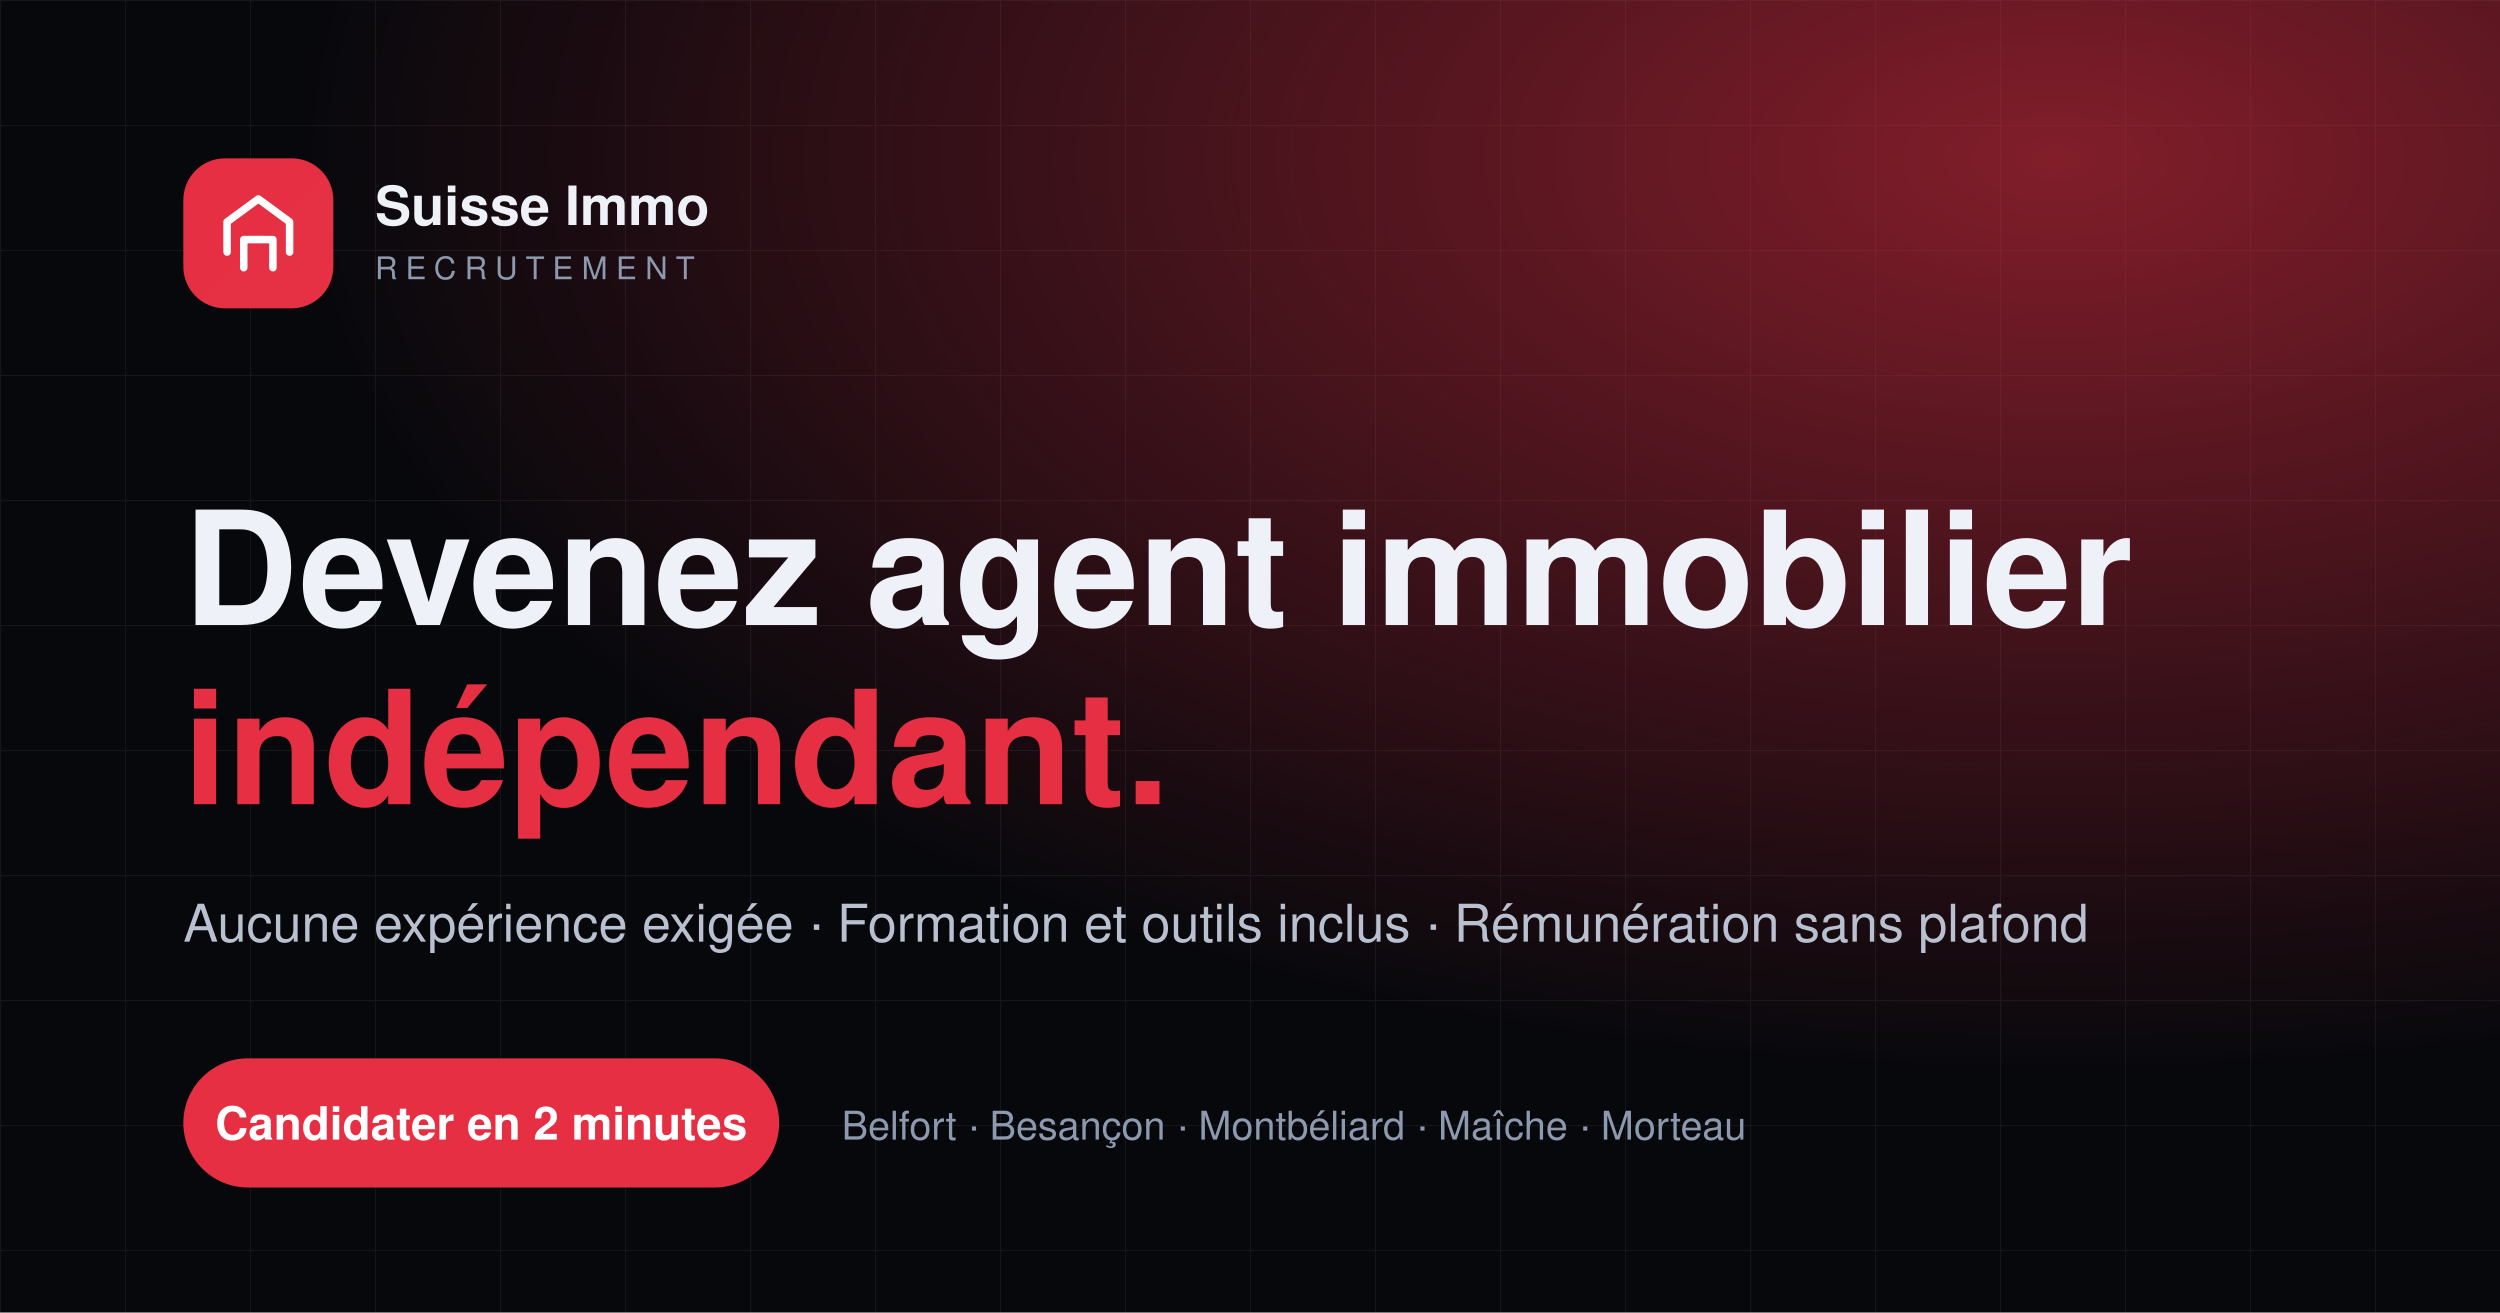
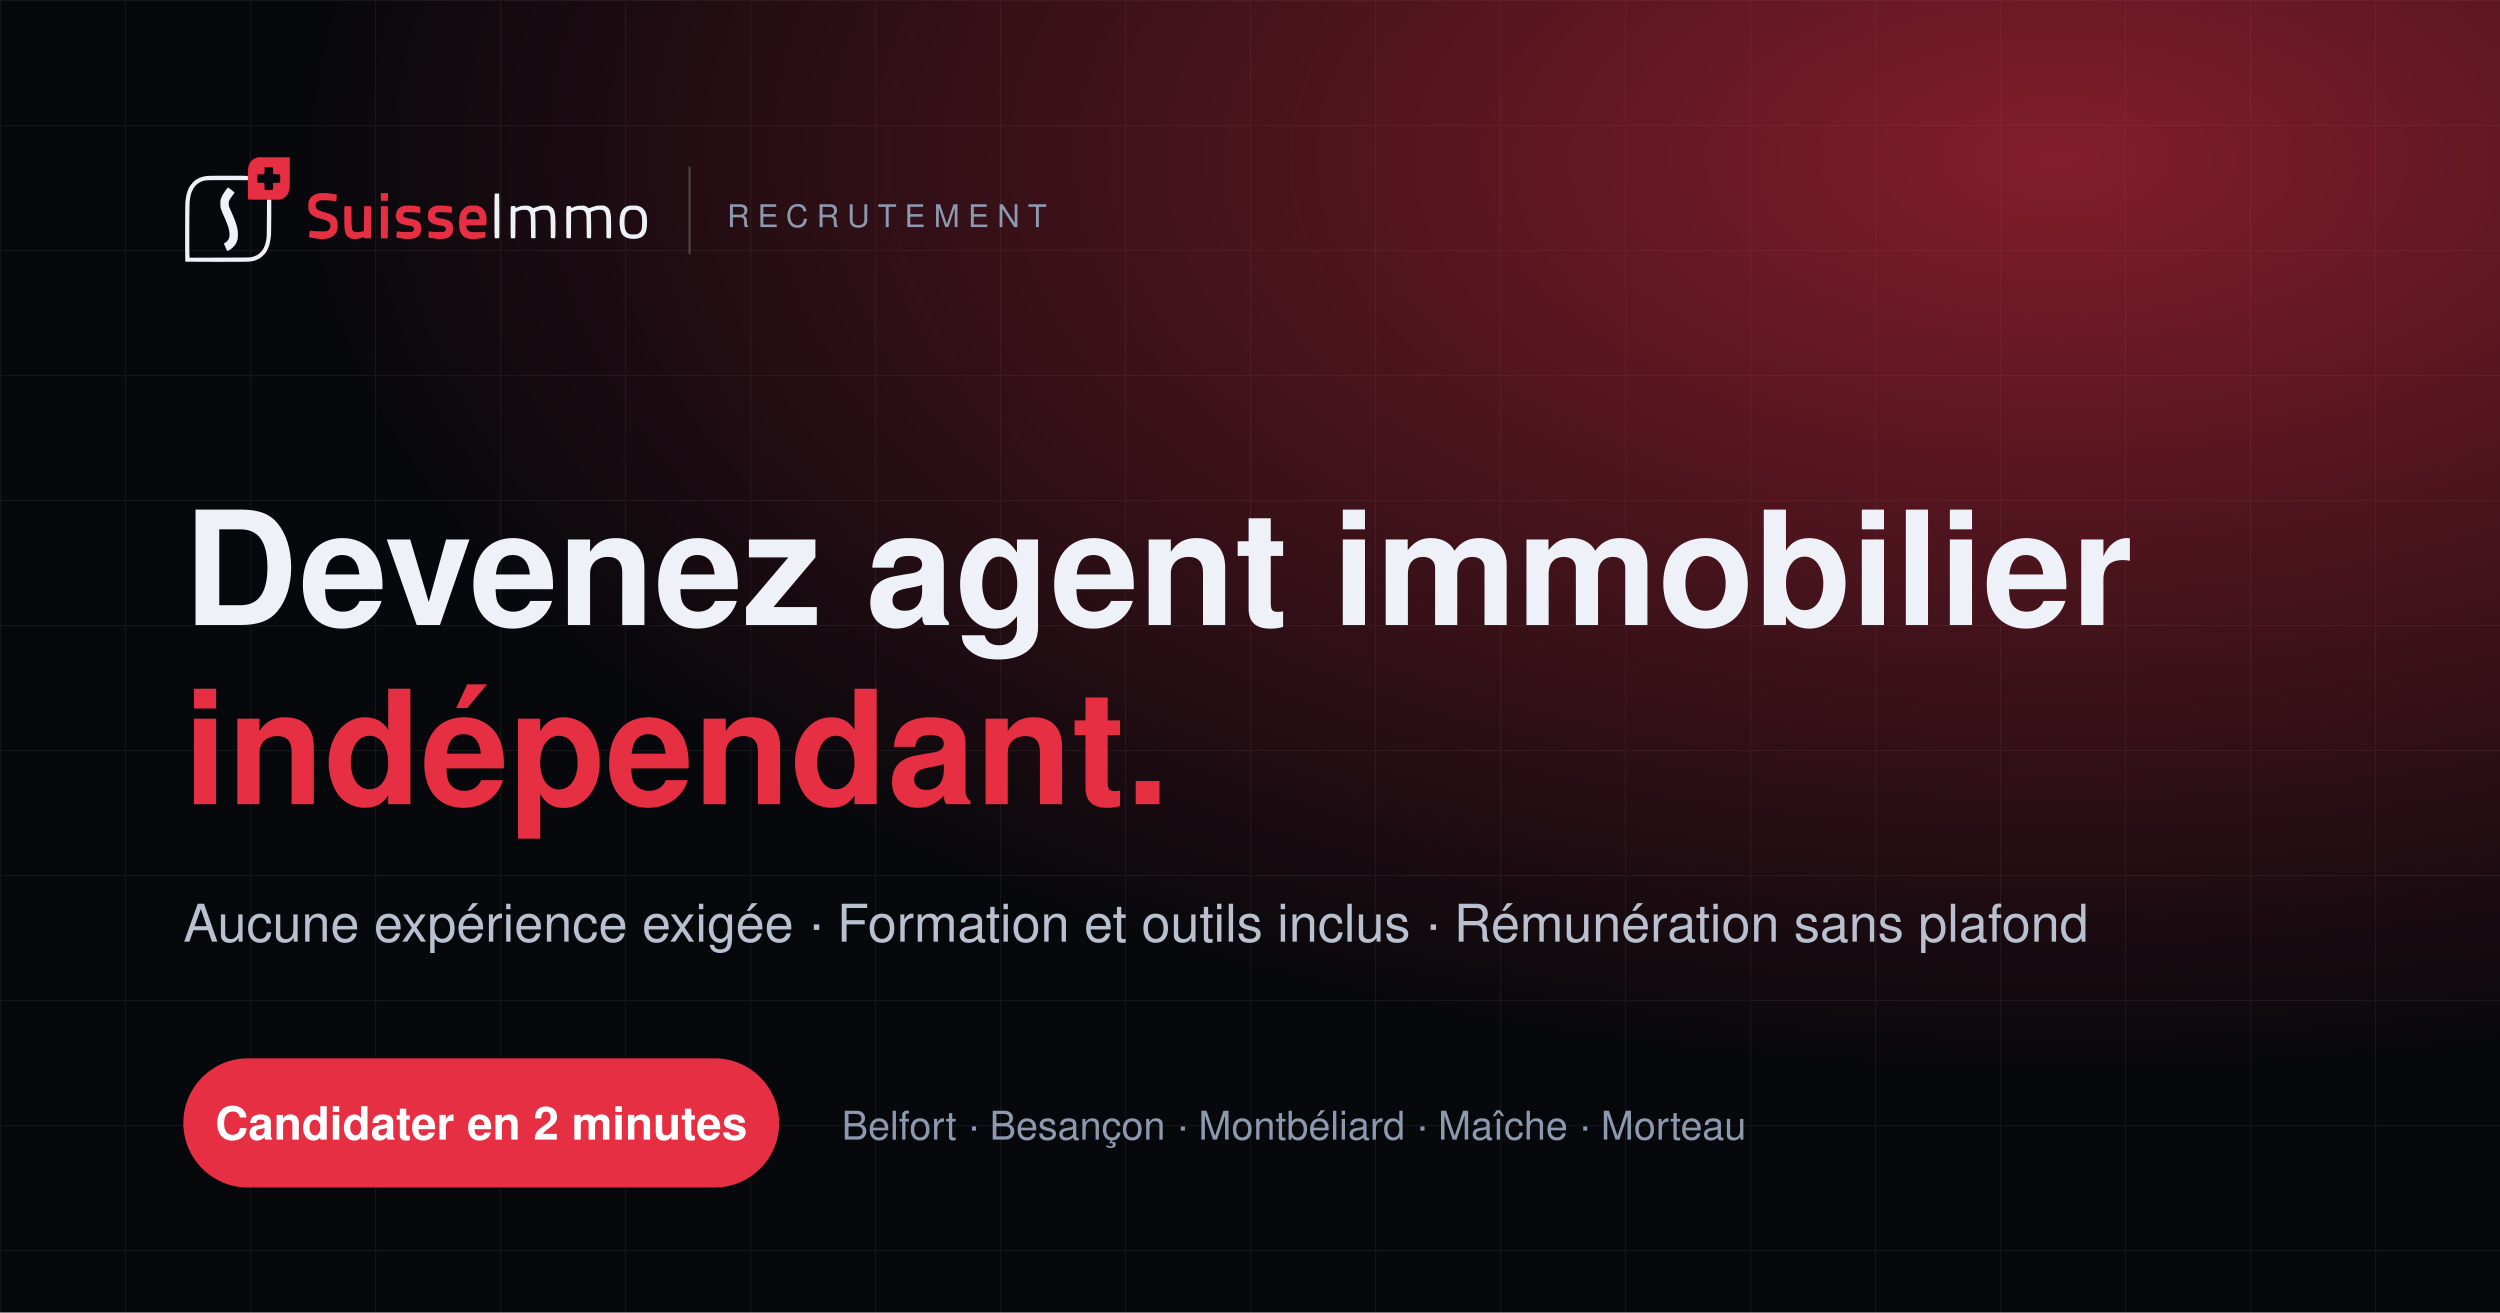
<svg xmlns="http://www.w3.org/2000/svg" viewBox="0 0 1200 630" width="1200" height="630">
  <defs>
    <linearGradient id="bg" x1="0" y1="0" x2="1200" y2="630">
      <stop stop-color="#07080C" />
      <stop offset="1" stop-color="#14060A" />
    </linearGradient>
    <radialGradient id="glow" cx="0.82" cy="0.12" r="0.7">
      <stop stop-color="#E62F43" stop-opacity=".55" />
      <stop offset="1" stop-color="#E62F43" stop-opacity="0" />
    </radialGradient>
-     <linearGradient id="mark" x1="0" y1="0" x2="96" y2="96">
-       <stop stop-color="#E62F43" />
-       <stop offset="1" stop-color="#FF8A3D" />
-     </linearGradient>
    <linearGradient id="accent" x1="0" y1="0" x2="700" y2="0">
      <stop stop-color="#E62F43" />
      <stop offset="1" stop-color="#FF8A3D" />
    </linearGradient>
    <pattern id="grid" width="60" height="60" patternUnits="userSpaceOnUse">
      <path d="M60 0H0v60" fill="none" stroke="#ffffff" stroke-opacity=".055" />
    </pattern>
  </defs>
  <rect width="1200" height="630" fill="url(#bg)" />
  <rect width="1200" height="630" fill="url(#grid)" />
  <rect width="1200" height="630" fill="url(#glow)" />
-   <g transform="translate(88 76)">
-     <rect width="72" height="72" rx="20" fill="url(#mark)" />
-     <path d="M21 45v-14.5L36 19.5 51 30.5V45" fill="none" stroke="#fff" stroke-width="3.6" stroke-linecap="round" stroke-linejoin="round" />
-     <path d="M29 52.5V39h14v13.5" fill="none" stroke="#fff" stroke-width="3.6" stroke-linecap="round" stroke-linejoin="round" />
-     <text x="92" y="32" font-family="Helvetica,Arial,sans-serif" font-size="26" font-weight="700" fill="#EEF1F7">Suisse Immo</text>
-     <text x="92" y="58" font-family="Helvetica,Arial,sans-serif" font-size="15" letter-spacing="4" fill="#8D99AE">RECRUTEMENT</text>
+   <g transform="translate(88 74) scale(0.2872)">
+     <path fill="#E62F43" fill-rule="evenodd" d="M226.00 141.51C224.44 141.26 221.37 140.82 219.17 140.52C214.47 139.89 211.03 139.08 210.35 138.45C209.94 138.07 209.93 137.76 210.28 136.44C210.51 135.58 210.77 133.67 210.87 132.19C211.16 127.61 210.93 127.91 214.10 128.10C215.60 128.18 217.88 128.43 219.17 128.64C220.45 128.85 225.40 129.04 230.17 129.06C238.46 129.10 238.90 129.07 240.42 128.37C242.27 127.51 244.62 125.20 244.87 124.00C244.96 123.54 245.18 122.90 245.36 122.58C246.09 121.23 246.09 119.11 245.35 116.96C244.47 114.39 242.95 112.71 240.56 111.68C239.61 111.26 238.56 110.78 238.23 110.61C237.34 110.15 233.59 109.01 232.95 109.00C232.65 109.00 231.98 108.78 231.45 108.50C230.93 108.23 230.15 108.00 229.72 108.00C228.94 108.00 223.71 106.34 221.83 105.50C218.92 104.19 218.01 103.71 216.33 102.63C213.22 100.62 210.52 97.15 209.82 94.25C209.69 93.74 209.46 93.24 209.30 93.14C209.13 93.04 209.00 90.05 209.00 86.49C209.00 79.68 208.99 79.75 210.79 76.03C212.06 73.39 212.41 72.89 214.02 71.35C215.78 69.66 220.02 67.00 220.94 67.00C221.27 67.00 221.70 66.83 221.90 66.63C222.11 66.43 223.37 66.03 224.72 65.75C227.81 65.10 241.28 64.80 242.81 65.34C243.37 65.54 245.11 65.78 246.67 65.88C248.22 65.98 250.07 66.27 250.76 66.53C251.45 66.79 252.81 67.00 253.78 67.00C254.77 67.00 255.82 67.21 256.18 67.47C256.75 67.89 256.78 68.06 256.41 69.08C256.17 69.73 256.00 71.85 256.00 74.07C256.00 78.44 255.77 78.92 253.92 78.51C253.32 78.38 251.41 78.14 249.67 77.97C247.93 77.81 245.38 77.53 244.00 77.35C242.62 77.18 238.67 77.03 235.22 77.02C228.70 77.00 228.80 76.98 225.33 78.59C222.45 79.92 221.00 82.33 221.00 85.77C221.00 88.34 221.81 90.39 223.40 91.83C225.00 93.29 229.32 95.23 232.67 96.00C233.95 96.29 235.58 96.84 237.26 97.54C237.86 97.79 238.76 98.00 239.26 98.01C239.76 98.02 240.46 98.24 240.81 98.51C241.17 98.78 241.82 99.00 242.25 99.00C242.68 99.00 243.94 99.45 245.05 100.00C246.16 100.55 247.21 101.00 247.39 101.00C248.06 101.00 253.01 104.44 254.15 105.69C255.45 107.13 256.66 109.50 257.48 112.23C258.09 114.25 258.22 123.63 257.66 124.68C257.47 125.04 257.18 125.96 257.02 126.75C255.89 132.09 252.47 136.15 246.67 139.02C241.71 141.48 232.69 142.56 226.00 141.51Z M282.83 141.49C281.92 141.24 280.90 141.02 280.58 141.01C280.25 141.01 279.01 140.52 277.82 139.94C276.26 139.18 275.13 138.30 273.82 136.81C272.82 135.67 272.00 134.56 272.00 134.34C272.00 134.13 271.81 133.63 271.59 133.23C271.00 132.18 270.33 129.52 269.99 126.83C269.82 125.55 269.54 123.90 269.35 123.17C268.96 121.61 268.86 87.02 269.25 86.97C271.23 86.75 280.78 86.91 280.94 87.17C281.06 87.35 281.11 93.88 281.06 101.67C280.98 114.80 281.08 117.36 281.94 124.33C282.39 127.97 284.18 129.77 287.82 130.26C290.20 130.58 295.07 130.23 296.83 129.61C297.38 129.42 298.64 129.14 299.63 128.99C300.62 128.83 301.56 128.51 301.71 128.27C301.86 128.03 301.99 118.65 301.99 107.42C302.00 96.19 302.11 87.00 302.25 86.99C302.39 86.99 305.03 86.94 308.11 86.90C312.88 86.83 313.76 86.89 313.94 87.32C314.07 87.60 314.09 99.68 314.00 114.17L313.83 140.50L308.00 140.50L302.17 140.50L302.05 139.67C301.86 138.27 301.39 137.94 300.38 138.46C298.44 139.46 296.85 140.02 293.21 140.99C288.96 142.12 285.66 142.28 282.83 141.49Z M369.17 141.47C361.41 140.27 359.44 140.00 358.63 140.00C358.15 140.00 357.34 139.67 356.84 139.28C355.94 138.57 355.92 138.49 356.18 136.36C356.32 135.15 356.45 133.19 356.47 132.00C356.48 130.81 356.62 129.65 356.77 129.42C357.13 128.86 359.03 128.90 361.67 129.52C363.29 129.90 366.10 130.05 372.83 130.10C381.27 130.16 381.90 130.13 382.92 129.51C385.57 127.91 386.46 124.60 384.81 122.44C383.56 120.80 382.07 120.23 376.17 119.17C374.70 118.90 372.60 118.52 371.50 118.32C367.64 117.62 365.48 116.95 362.75 115.62C358.48 113.53 356.63 111.10 355.53 106.12C354.91 103.34 354.86 101.42 355.36 100.11C355.55 99.59 355.84 98.57 355.99 97.83C356.35 96.10 357.06 94.28 357.58 93.73C357.81 93.48 358.00 93.16 358.00 93.01C358.00 92.57 361.28 89.34 362.09 88.99C362.50 88.81 363.10 88.52 363.42 88.33C363.74 88.15 364.26 87.85 364.58 87.66C364.90 87.48 365.32 87.28 365.50 87.22C365.68 87.15 366.36 86.91 367.00 86.67C367.64 86.44 369.37 86.12 370.83 85.96C373.99 85.61 386.57 85.95 387.44 86.40C387.77 86.57 389.04 86.84 390.27 87.01C391.50 87.17 393.29 87.49 394.25 87.72L396.00 88.13L396.00 93.07L396.00 98.00L393.50 98.00C392.12 98.00 389.46 97.76 387.58 97.48C385.54 97.16 381.60 96.93 377.78 96.89L371.39 96.83L369.98 97.83C368.50 98.88 368.31 99.14 367.74 100.91C367.31 102.24 367.79 104.02 368.83 105.00C369.56 105.68 372.26 106.56 375.00 107.00C375.82 107.13 376.92 107.41 377.44 107.62C377.95 107.83 379.23 108.01 380.27 108.01C381.31 108.02 382.54 108.24 383.00 108.50C383.46 108.76 384.21 108.98 384.67 108.99C385.43 109.00 388.22 109.93 389.59 110.63C389.91 110.79 390.74 111.21 391.44 111.55C393.12 112.36 395.06 114.34 396.07 116.28C396.52 117.13 397.16 119.30 397.50 121.08C398.09 124.23 398.09 124.44 397.51 127.58C396.91 130.86 395.59 134.09 394.22 135.67C392.52 137.62 389.41 139.64 387.00 140.35C381.36 142.01 375.16 142.40 369.17 141.47Z M425.64 141.86C425.54 141.76 423.59 141.44 421.31 141.16C411.80 139.99 410.63 139.78 410.04 139.13C409.51 138.56 409.49 138.07 409.78 133.75L410.11 129.00L411.20 129.00C411.80 129.00 413.30 129.23 414.53 129.52C416.21 129.91 419.00 130.05 425.80 130.10C434.76 130.17 434.84 130.16 436.09 129.38C437.87 128.28 439.00 126.50 439.00 124.80C439.00 123.02 438.11 121.89 435.89 120.87C434.07 120.03 429.81 118.99 428.23 119.00C427.71 119.00 427.00 118.85 426.65 118.66C426.30 118.47 425.00 118.17 423.76 118.00C418.52 117.26 415.05 115.72 412.17 112.83C410.13 110.79 409.60 109.74 408.96 106.50C408.52 104.26 408.91 97.41 409.53 96.53C409.79 96.15 410.00 95.57 410.00 95.23C410.00 94.31 412.77 90.89 414.58 89.59C416.10 88.49 417.58 87.73 420.50 86.57C421.28 86.25 423.34 85.96 425.50 85.85C429.75 85.63 439.66 86.12 442.33 86.67C448.03 87.86 448.97 88.10 449.10 88.46C449.42 89.29 448.91 98.00 448.54 98.03C447.21 98.13 443.98 97.89 440.83 97.45C438.76 97.16 434.49 96.92 431.00 96.90C425.13 96.86 424.76 96.89 423.41 97.63C421.38 98.74 421.00 99.43 421.00 102.07C421.00 104.31 421.01 104.33 422.25 105.12C422.94 105.56 424.55 106.18 425.83 106.49C427.12 106.80 429.00 107.27 430.02 107.53C431.04 107.79 432.52 108.00 433.31 108.00C434.10 108.00 435.44 108.22 436.29 108.49C437.14 108.76 438.73 109.23 439.83 109.54C440.93 109.85 442.13 110.30 442.49 110.55C442.85 110.80 443.35 111.00 443.59 111.00C444.48 111.00 447.60 113.67 448.73 115.39C449.36 116.37 450.15 118.17 450.47 119.39C451.63 123.77 450.64 131.46 448.57 134.16C448.43 134.35 447.96 134.99 447.54 135.58C446.63 136.85 443.92 139.00 443.23 139.00C442.96 139.00 442.57 139.21 442.35 139.48C441.96 139.95 441.09 140.21 436.50 141.23C434.18 141.74 426.00 142.22 425.64 141.86Z M477.48 141.34C472.90 140.35 471.29 139.67 468.35 137.51C466.29 136.00 463.00 131.17 463.00 129.66C463.00 129.37 462.78 128.84 462.51 128.48C462.24 128.12 462.02 127.28 462.01 126.59C462.00 125.91 461.76 124.65 461.47 123.79C460.69 121.51 460.70 107.42 461.47 105.59C461.76 104.91 462.00 103.71 462.01 102.93C462.02 102.14 462.24 101.21 462.51 100.85C462.78 100.50 463.00 99.80 463.00 99.31C463.00 98.82 463.22 98.23 463.50 98.00C463.78 97.77 464.00 97.31 464.00 96.98C464.00 96.65 464.15 96.28 464.34 96.16C464.52 96.05 464.88 95.48 465.13 94.89C465.70 93.55 469.88 89.44 471.56 88.57C472.26 88.21 473.06 87.78 473.33 87.62C473.61 87.46 474.06 87.24 474.33 87.14C474.61 87.03 475.43 86.69 476.16 86.39C477.25 85.93 478.66 85.84 484.35 85.85L491.22 85.87L494.02 86.99C497.60 88.41 498.89 89.23 501.13 91.51C504.70 95.14 506.60 100.57 506.91 108.03C507.03 110.95 506.29 117.92 505.78 118.76C505.66 118.95 499.48 119.02 489.63 118.93C479.11 118.84 473.56 118.91 473.34 119.13C472.67 119.79 472.96 122.86 473.84 124.63C475.68 128.28 477.82 129.73 482.00 130.16C484.97 130.47 484.26 130.47 495.33 130.08C500.19 129.90 504.35 129.83 504.58 129.92C504.89 130.03 505.00 131.26 505.00 134.49L505.00 138.91L503.58 139.43C502.27 139.92 500.55 140.19 493.50 141.03C492.03 141.20 490.02 141.49 489.02 141.67C486.29 142.17 480.51 142.00 477.48 141.34Z M330.30 140.46C330.12 140.24 330.03 129.34 330.08 113.49L330.17 86.88L336.00 86.88L341.83 86.88L341.92 113.50C341.97 128.15 341.88 140.26 341.72 140.41C341.28 140.85 330.67 140.90 330.30 140.46Z M494.94 107.21C495.04 105.62 494.42 103.16 493.41 101.17C492.31 98.99 490.44 97.57 487.83 96.93C481.26 95.31 475.77 97.56 473.80 102.69C473.21 104.25 472.81 107.69 473.13 108.52C473.29 108.94 474.85 109.00 484.07 108.92L494.83 108.83L494.94 107.21Z M330.23 77.79C330.10 77.66 330.00 74.73 330.00 71.28L330.00 65.00L336.01 65.00L342.01 65.00L341.92 71.42L341.83 77.83L336.15 77.92C333.02 77.97 330.36 77.91 330.23 77.79Z M123.90 76.08C111.86 76.01 108.27 75.90 108.15 75.58C108.06 75.35 107.93 66.47 107.86 55.83C107.79 45.20 107.72 36.27 107.70 36.00C107.55 33.57 108.33 22.54 108.76 21.17C109.05 20.25 109.46 18.90 109.67 18.17C110.76 14.45 114.12 10.11 117.39 8.21C118.24 7.71 120.27 6.82 121.89 6.24L124.83 5.17L151.33 5.17L177.83 5.17L177.92 30.28C177.99 51.76 177.93 55.67 177.50 57.33C177.23 58.39 177.00 59.77 176.99 60.38C176.98 61.00 176.76 61.79 176.49 62.15C176.22 62.50 176.00 63.05 176.00 63.37C176.00 64.21 174.57 66.91 173.03 68.97C170.76 72.00 167.83 73.90 163.16 75.35C161.39 75.91 159.82 75.99 150.32 76.07C144.37 76.13 132.48 76.13 123.90 76.08Z M149.69 59.33C149.88 59.04 149.99 56.60 149.95 53.50L149.88 48.17L155.62 48.00C160.23 47.87 161.42 47.73 161.67 47.33C162.02 46.79 162.13 35.05 161.80 34.19C161.62 33.74 160.81 33.67 156.21 33.66C153.25 33.66 150.66 33.54 150.44 33.41C150.18 33.24 150.03 31.51 149.98 28.00C149.94 25.16 149.77 22.57 149.60 22.24C149.33 21.70 148.73 21.66 142.57 21.74L135.83 21.83L135.74 27.31C135.69 30.66 135.51 32.96 135.28 33.23C135.01 33.56 133.62 33.67 129.69 33.67C126.07 33.67 124.34 33.79 124.07 34.07C123.58 34.55 123.50 46.39 123.97 47.27C124.23 47.76 124.90 47.83 129.38 47.78C132.20 47.76 134.76 47.88 135.08 48.05C135.60 48.32 135.67 48.96 135.67 53.78C135.67 56.88 135.81 59.34 135.99 59.53C136.19 59.72 139.01 59.85 142.84 59.84C148.26 59.84 149.41 59.75 149.69 59.33Z" />
+     <path fill="#EEF1F7" fill-rule="evenodd" d="M4.00 179.76C3.72 179.65 3.39 179.40 3.26 179.20C2.86 178.61 2.95 84.79 3.34 81.06C3.99 74.99 4.73 69.83 5.23 68.00C6.46 63.45 6.94 62.01 8.16 59.17C8.39 58.62 8.86 57.51 9.19 56.71C10.21 54.28 13.52 49.64 16.08 47.05C22.21 40.84 29.94 37.44 40.40 36.34C42.37 36.13 56.17 36.00 75.48 36.00C112.16 36.00 108.00 35.49 108.00 39.95C108.00 42.67 107.79 43.78 107.34 43.50C107.20 43.42 91.95 43.34 73.46 43.33C38.50 43.32 38.53 43.32 33.50 44.68C25.66 46.79 19.23 52.19 15.58 59.71C13.55 63.89 13.00 65.23 13.00 66.03C13.00 66.41 12.85 66.98 12.68 67.31C12.09 68.40 11.05 74.07 10.56 78.83C9.92 85.07 9.69 171.13 10.31 172.30L10.70 173.02L60.77 172.90C105.47 172.79 111.10 172.72 113.33 172.23C120.51 170.68 125.31 168.10 129.57 163.53C131.96 160.96 134.51 156.94 135.51 154.17C135.84 153.25 136.22 152.35 136.35 152.17C136.48 151.98 136.75 151.16 136.95 150.33C137.14 149.51 137.53 148.02 137.81 147.03C138.09 146.04 138.59 143.49 138.91 141.36C139.42 137.96 139.51 133.82 139.66 106.83L139.83 76.17L142.67 76.07C144.22 76.01 145.84 76.05 146.25 76.16L147.00 76.35L146.98 104.09C146.97 119.99 146.82 132.97 146.64 134.50C146.46 135.97 146.18 138.29 146.01 139.67C145.55 143.49 144.67 148.38 144.32 149.03C144.14 149.36 144.00 150.03 144.00 150.53C144.00 152.20 139.89 161.71 138.46 163.36C138.21 163.65 138.00 164.03 138.00 164.21C138.00 164.91 131.18 171.72 129.07 173.11C123.44 176.85 118.49 178.60 111.00 179.49C107.46 179.92 99.15 179.99 55.67 179.97C27.52 179.96 4.28 179.86 4.00 179.76Z M73.44 161.72C73.05 161.47 71.54 158.29 69.76 154.00C69.12 152.44 68.45 150.99 68.27 150.77C67.64 149.98 68.14 148.91 69.47 148.22C71.56 147.14 74.89 143.81 75.79 141.89C77.12 139.07 77.51 135.61 77.01 131.05C76.78 128.92 76.30 126.12 75.94 124.83C75.58 123.55 75.13 121.98 74.95 121.33C74.77 120.69 74.41 119.69 74.15 119.12C73.88 118.54 73.67 117.92 73.67 117.73C73.67 117.40 71.04 110.70 70.18 108.83C69.93 108.28 69.10 106.41 68.33 104.67C67.57 102.92 66.51 100.55 65.97 99.39C65.44 98.23 64.99 97.18 64.99 97.06C64.98 96.94 64.69 96.23 64.33 95.50C63.98 94.77 63.68 93.98 63.68 93.76C63.67 93.54 63.27 92.19 62.78 90.76C61.96 88.38 61.88 87.72 61.86 82.67C61.83 77.43 61.88 77.03 62.80 74.33C63.99 70.83 66.29 66.53 68.68 63.33C69.16 62.69 70.32 61.12 71.26 59.83C74.07 56.00 74.40 55.62 74.83 55.79C75.70 56.12 85.67 63.70 85.67 64.03C85.67 64.22 85.24 64.93 84.71 65.60C82.41 68.56 79.04 73.29 78.23 74.67C76.03 78.46 75.90 78.93 75.91 82.87C75.92 85.41 76.08 86.93 76.42 87.70C76.70 88.32 77.48 90.18 78.17 91.83C78.86 93.48 80.00 96.03 80.71 97.50C81.42 98.97 82.00 100.28 82.00 100.42C82.00 100.55 82.43 101.60 82.95 102.75C83.47 103.90 84.13 105.43 84.42 106.17C84.71 106.90 85.64 109.24 86.47 111.36C87.31 113.49 88.00 115.47 88.00 115.77C88.00 116.07 88.21 116.80 88.46 117.41C88.93 118.51 89.24 119.67 90.36 124.50C91.16 127.92 91.51 135.58 91.06 139.54C90.67 142.96 89.12 147.48 87.31 150.53C85.86 152.95 81.77 157.16 79.17 158.90C76.45 160.72 73.86 162.00 73.44 161.72Z M747.50 141.30C739.60 140.16 734.65 137.00 732.18 131.53C730.85 128.59 730.55 127.39 729.65 121.33C728.55 114.00 729.01 105.81 730.88 99.40C731.18 98.36 731.53 97.28 731.66 97.00C733.15 93.84 733.78 92.89 735.52 91.17C737.86 88.85 739.60 87.89 744.00 86.47C745.49 85.98 747.01 85.87 752.17 85.87C757.89 85.87 758.71 85.95 760.65 86.63C764.52 87.98 766.44 89.11 768.67 91.33C773.25 95.92 775.00 102.07 775.00 113.58C775.00 122.72 773.89 128.74 771.42 133.00C770.17 135.16 767.08 138.06 764.98 139.05C760.21 141.31 753.52 142.16 747.50 141.30Z M520.40 140.27C519.82 139.69 519.82 66.65 520.40 66.07C520.96 65.51 527.53 65.52 527.88 66.08C528.02 66.30 528.15 82.97 528.18 103.11C528.21 134.09 528.15 139.81 527.75 140.20C527.14 140.81 521.00 140.86 520.40 140.27Z M547.40 140.27C547.10 139.96 547.00 133.59 547.00 113.61C547.00 83.28 546.48 86.67 551.12 86.67C554.78 86.67 555.00 86.76 555.00 88.38C555.00 89.16 555.18 89.76 555.44 89.86C555.68 89.95 556.80 89.57 557.92 89.01C559.04 88.46 560.14 88.00 560.35 88.00C560.56 88.00 561.21 87.79 561.78 87.53C564.42 86.34 566.61 86.00 571.66 86.00C576.53 86.00 576.80 86.04 579.14 87.01C580.48 87.57 582.20 88.56 582.97 89.21C583.82 89.95 584.58 90.34 584.93 90.23C585.24 90.14 586.77 89.60 588.33 89.05C589.89 88.49 592.82 87.55 594.83 86.96C598.35 85.93 598.74 85.89 604.40 85.88L610.30 85.87L613.12 87.27C618.55 89.96 620.40 93.52 621.49 103.33C622.27 110.38 622.11 139.92 621.29 140.43C620.94 140.66 619.65 140.67 617.46 140.47L614.17 140.17L614.00 121.50C613.87 107.66 613.72 102.59 613.41 101.89C613.19 101.38 613.00 100.59 613.00 100.13C613.00 99.04 611.50 96.12 610.41 95.12C608.62 93.45 606.92 93.00 602.50 93.00C598.92 93.00 597.99 93.13 594.96 94.02C591.59 95.02 588.18 96.41 587.90 96.92C587.82 97.05 587.95 99.57 588.20 102.50C588.48 105.91 588.64 113.62 588.65 123.92L588.67 140.01L587.84 140.39C587.26 140.66 586.15 140.68 584.09 140.47L581.17 140.17L581.00 121.83C580.88 108.20 580.73 103.26 580.42 102.56C580.19 102.05 580.00 101.20 580.00 100.69C580.00 99.48 578.89 96.99 577.75 95.63C577.26 95.05 576.10 94.22 575.18 93.79C573.71 93.10 573.00 93.01 569.42 93.00C565.78 93.00 564.99 93.11 562.09 94.03C558.21 95.26 555.46 96.53 555.19 97.22C555.09 97.50 555.00 107.20 555.00 118.79C555.00 134.74 554.90 139.96 554.60 140.27C554.06 140.81 547.94 140.81 547.40 140.27Z M641.84 140.42C641.11 140.34 640.40 140.11 640.26 139.89C640.12 139.68 640.01 127.77 640.01 113.43C640.00 83.31 639.48 86.67 644.12 86.67C647.78 86.67 648.00 86.76 648.00 88.38C648.00 90.07 648.49 90.23 650.54 89.20C651.45 88.74 653.61 87.89 655.35 87.29C658.31 86.29 658.85 86.21 664.15 86.08L669.81 85.94L672.32 87.03C673.70 87.63 675.40 88.62 676.08 89.23C677.52 90.50 677.60 90.51 679.26 89.80C680.53 89.26 682.34 88.64 685.00 87.85C685.82 87.61 687.62 87.06 689.00 86.65C691.19 85.98 692.23 85.89 697.35 85.88L703.21 85.88L705.97 87.17C709.03 88.61 711.19 90.66 712.32 93.20C713.34 95.53 714.28 99.84 714.65 104.02C715.16 109.64 715.12 139.75 714.60 140.27C713.96 140.90 708.18 140.80 707.52 140.14C707.06 139.68 707.00 137.59 707.00 122.23C707.00 106.69 706.93 104.50 706.38 101.67C705.43 96.77 704.30 95.08 700.95 93.55C699.26 92.79 692.15 92.78 689.62 93.54C685.61 94.75 683.76 95.40 682.33 96.10C681.01 96.75 680.84 96.95 680.91 97.83C680.95 98.38 681.13 100.56 681.31 102.67C681.48 104.77 681.63 114.02 681.65 123.21C681.66 137.71 681.60 139.97 681.16 140.34C680.54 140.86 674.63 140.47 674.26 139.89C674.12 139.67 674.00 132.00 674.00 122.83C673.99 112.68 673.85 105.32 673.63 104.00C673.44 102.81 673.17 101.16 673.04 100.33C672.66 97.93 671.21 95.63 669.23 94.32C667.50 93.17 667.50 93.17 663.01 93.06C659.13 92.96 658.18 93.05 656.01 93.69C652.63 94.69 648.93 96.27 648.42 96.93C648.09 97.34 648.00 102.21 648.00 118.66C648.00 134.71 647.90 139.96 647.60 140.27C647.21 140.65 644.77 140.72 641.84 140.42Z M759.85 133.12C761.99 132.10 764.48 129.50 765.23 127.48C766.48 124.14 766.78 121.59 766.81 114.00C766.83 108.93 766.69 105.85 766.39 104.50C765.08 98.53 762.77 95.42 758.39 93.69C756.90 93.10 755.92 93.00 751.74 93.00C747.19 93.01 746.70 93.07 745.00 93.86C739.45 96.43 737.33 101.58 737.34 112.45C737.35 123.14 738.22 127.28 741.12 130.54C743.89 133.65 746.51 134.40 753.74 134.15C757.46 134.02 758.22 133.89 759.85 133.12Z" />
+   </g>
+   <g transform="translate(331 74)">
+     <line x1="0" y1="6" x2="0" y2="48" stroke="#ffffff" stroke-opacity=".22" />
+     <text x="18" y="35" font-family="Helvetica,Arial,sans-serif" font-size="15" letter-spacing="4" fill="#8D99AE">RECRUTEMENT</text>
  </g>
  <text x="88" y="300" font-family="Helvetica,Arial,sans-serif" font-size="76" font-weight="700" fill="#EEF1F7">Devenez agent immobilier</text>
  <text x="88" y="386" font-family="Helvetica,Arial,sans-serif" font-size="76" font-weight="700" fill="url(#accent)">indépendant.</text>
  <text x="88" y="452" font-family="Helvetica,Arial,sans-serif" font-size="25" fill="#B9C0CF">Aucune expérience exigée · Formation et outils inclus · Rémunération sans plafond</text>
  <g transform="translate(88 508)">
    <rect width="286" height="62" rx="31" fill="url(#accent)" />
    <text x="143" y="39" text-anchor="middle" font-family="Helvetica,Arial,sans-serif" font-size="22" font-weight="700" fill="#fff">Candidater en 2 minutes</text>
  </g>
  <text x="404" y="547" font-family="Helvetica,Arial,sans-serif" font-size="19" fill="#8D99AE">Belfort · Besançon · Montbéliard · Maîche · Morteau</text>
</svg>
